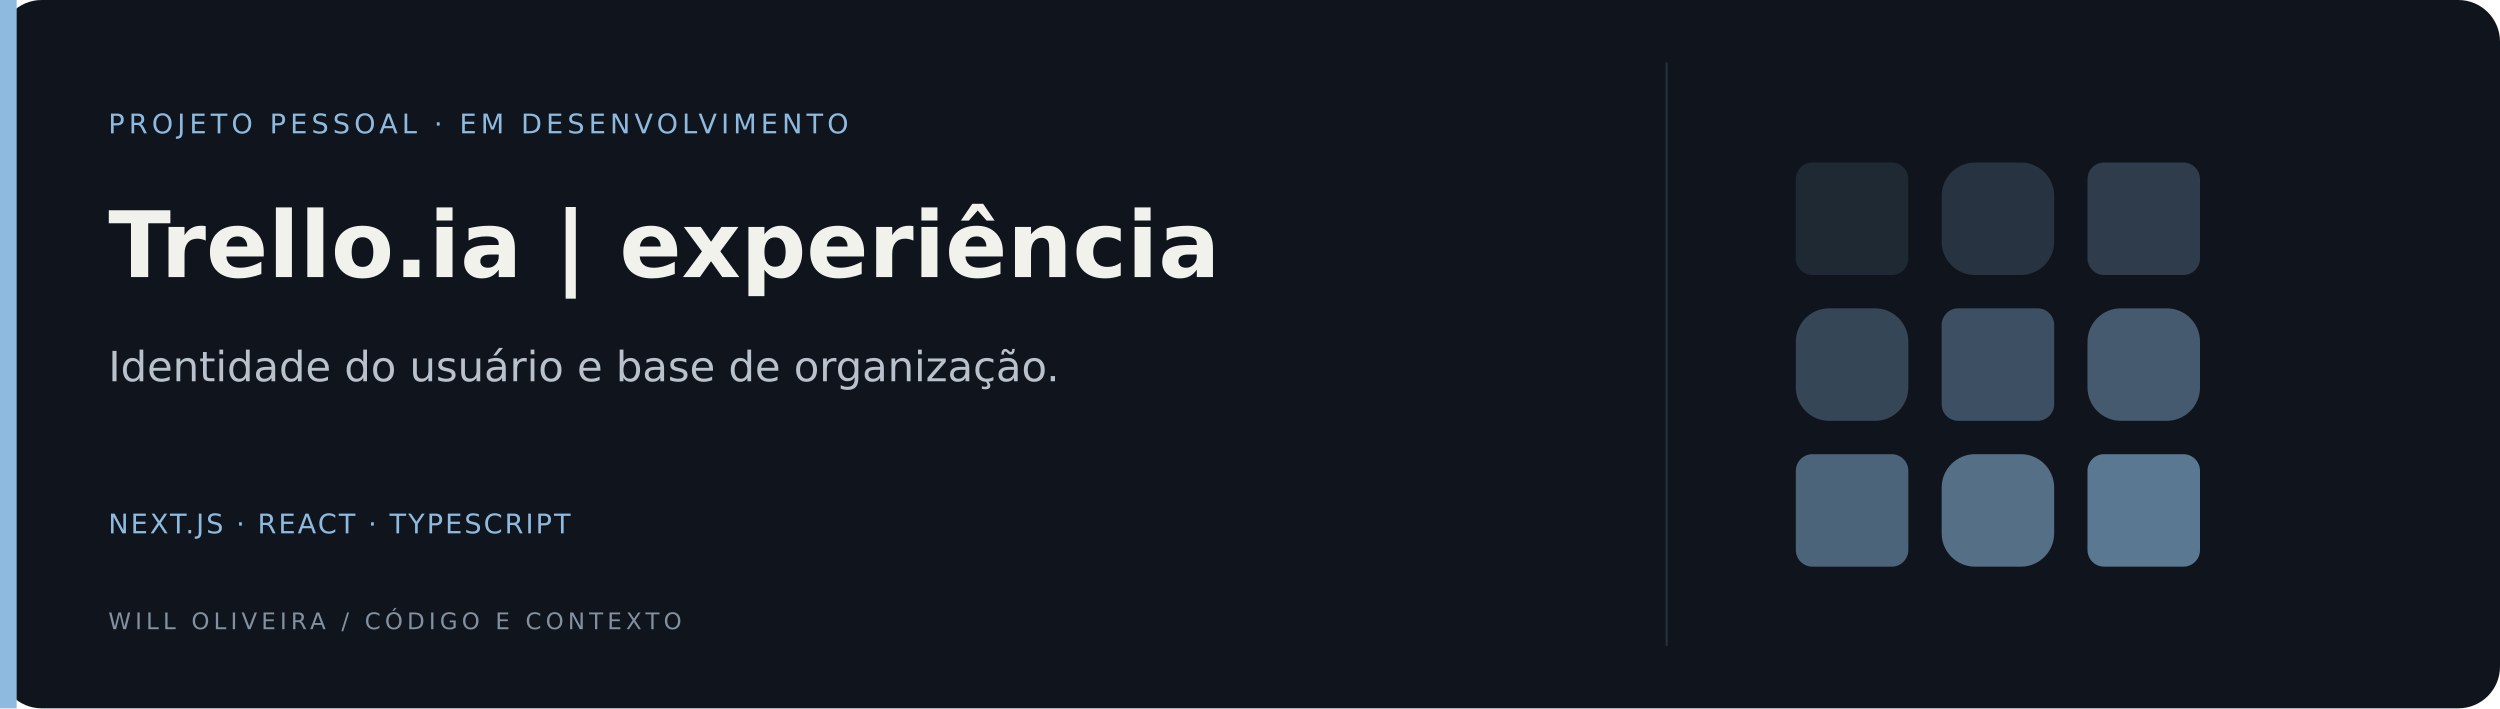
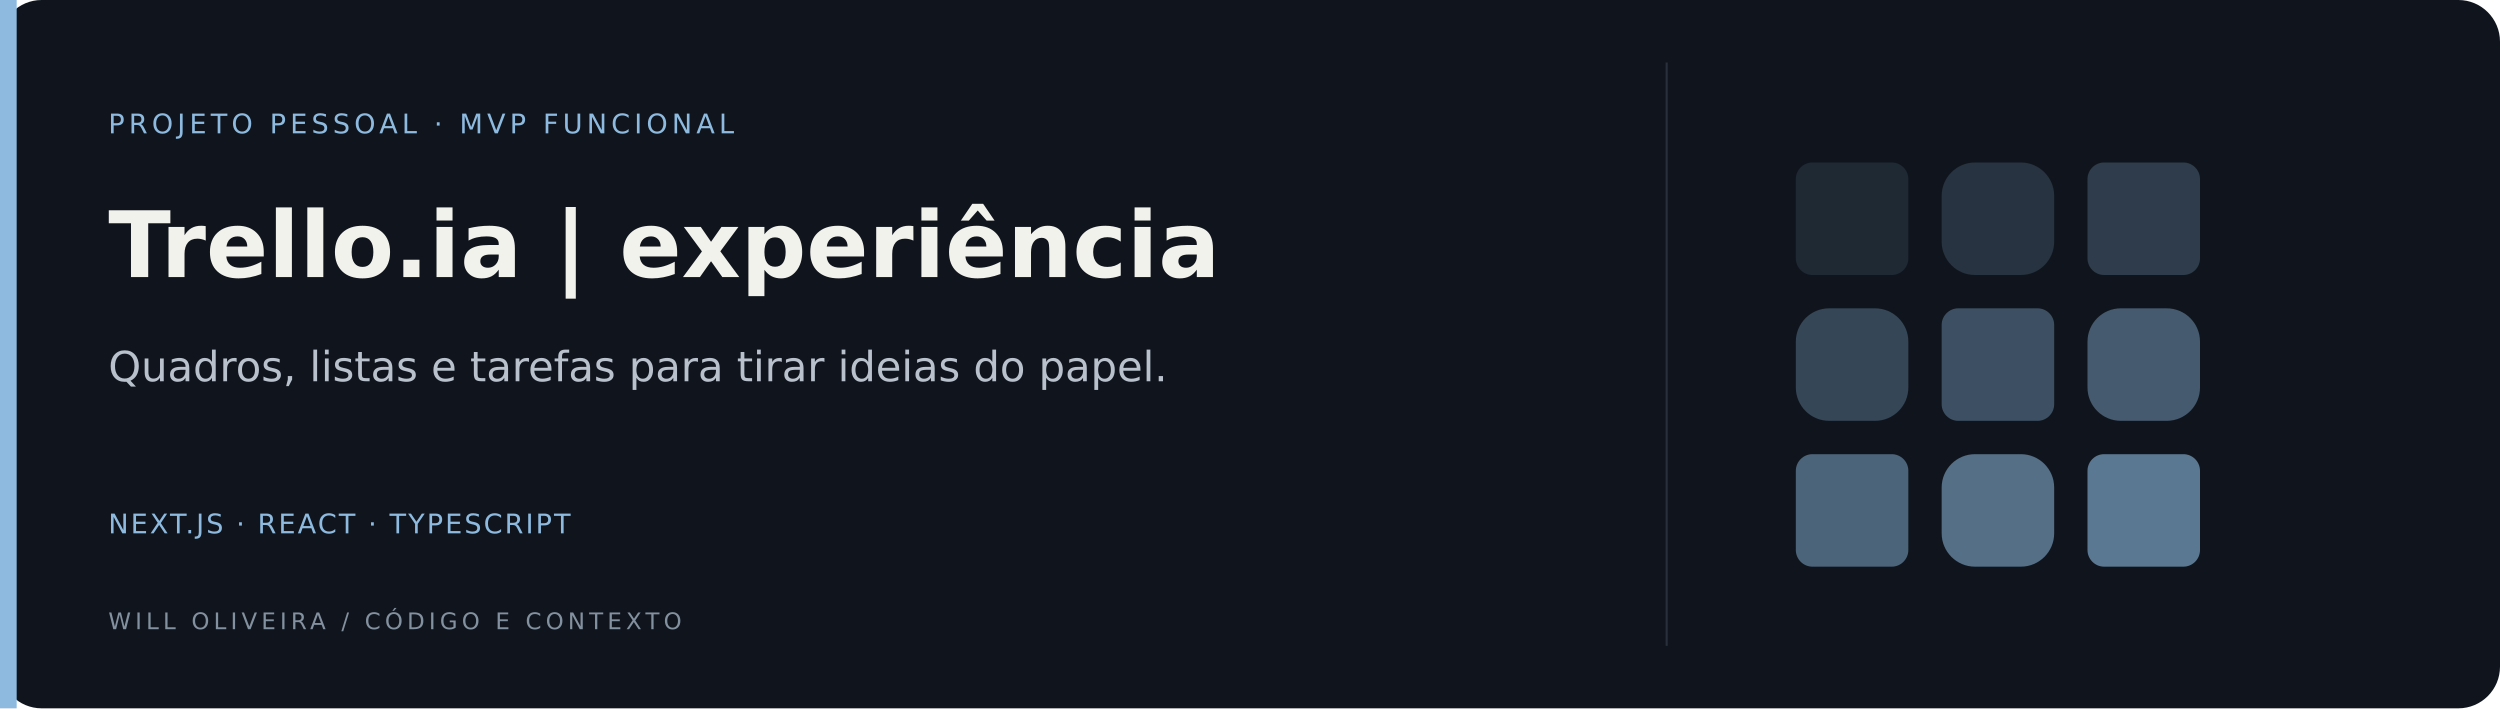
- <svg xmlns="http://www.w3.org/2000/svg" width="1200" height="340" viewBox="0 0 1200 340" role="img" aria-label="Trello.ia | experiência: Identidade do usuário e base de organização.">
+ <svg xmlns="http://www.w3.org/2000/svg" width="1200" height="340" viewBox="0 0 1200 340" role="img" aria-label="Trello.ia | experiência: Quadros, listas e tarefas para tirar ideias do papel.">
  <rect width="1200" height="340" rx="20" fill="#10151d" />
  <rect x="0" y="0" width="8" height="340" fill="#8ebadf" />
  <path d="M800 30V310" stroke="#28303c" />
  <g font-family="DejaVu Sans, sans-serif">
-     <text x="52" y="64" font-size="13" letter-spacing="2" fill="#8ebadf">PROJETO PESSOAL · EM DESENVOLVIMENTO</text>
+     <text x="52" y="64" font-size="13" letter-spacing="2" fill="#8ebadf">PROJETO PESSOAL · MVP FUNCIONAL</text>
    <text x="52" y="133" font-size="44" font-weight="700" fill="#f2f2ed">Trello.ia | experiência</text>
-     <text x="52" y="183" font-size="20" fill="#b9c1cc">Identidade do usuário e base de organização.</text>
+     <text x="52" y="183" font-size="20" fill="#b9c1cc">Quadros, listas e tarefas para tirar ideias do papel.</text>
    <text x="52" y="256" font-size="13" letter-spacing="1" fill="#8ebadf">NEXT.JS · REACT · TYPESCRIPT</text>
    <text x="52" y="302" font-size="11" letter-spacing="2" fill="#83909f">WILL OLIVEIRA / CÓDIGO E CONTEXTO</text>
  </g>
  <g>
    <rect x="862" y="78" width="54" height="54" rx="8" fill="#8ebadf" opacity="0.12" />
    <rect x="932" y="78" width="54" height="54" rx="16" fill="#8ebadf" opacity="0.18" />
    <rect x="1002" y="78" width="54" height="54" rx="8" fill="#8ebadf" opacity="0.24" />
    <rect x="862" y="148" width="54" height="54" rx="16" fill="#8ebadf" opacity="0.3" />
    <rect x="932" y="148" width="54" height="54" rx="8" fill="#8ebadf" opacity="0.36" />
    <rect x="1002" y="148" width="54" height="54" rx="16" fill="#8ebadf" opacity="0.42" />
    <rect x="862" y="218" width="54" height="54" rx="8" fill="#8ebadf" opacity="0.48" />
    <rect x="932" y="218" width="54" height="54" rx="16" fill="#8ebadf" opacity="0.54" />
    <rect x="1002" y="218" width="54" height="54" rx="8" fill="#8ebadf" opacity="0.6" />
  </g>
</svg>
